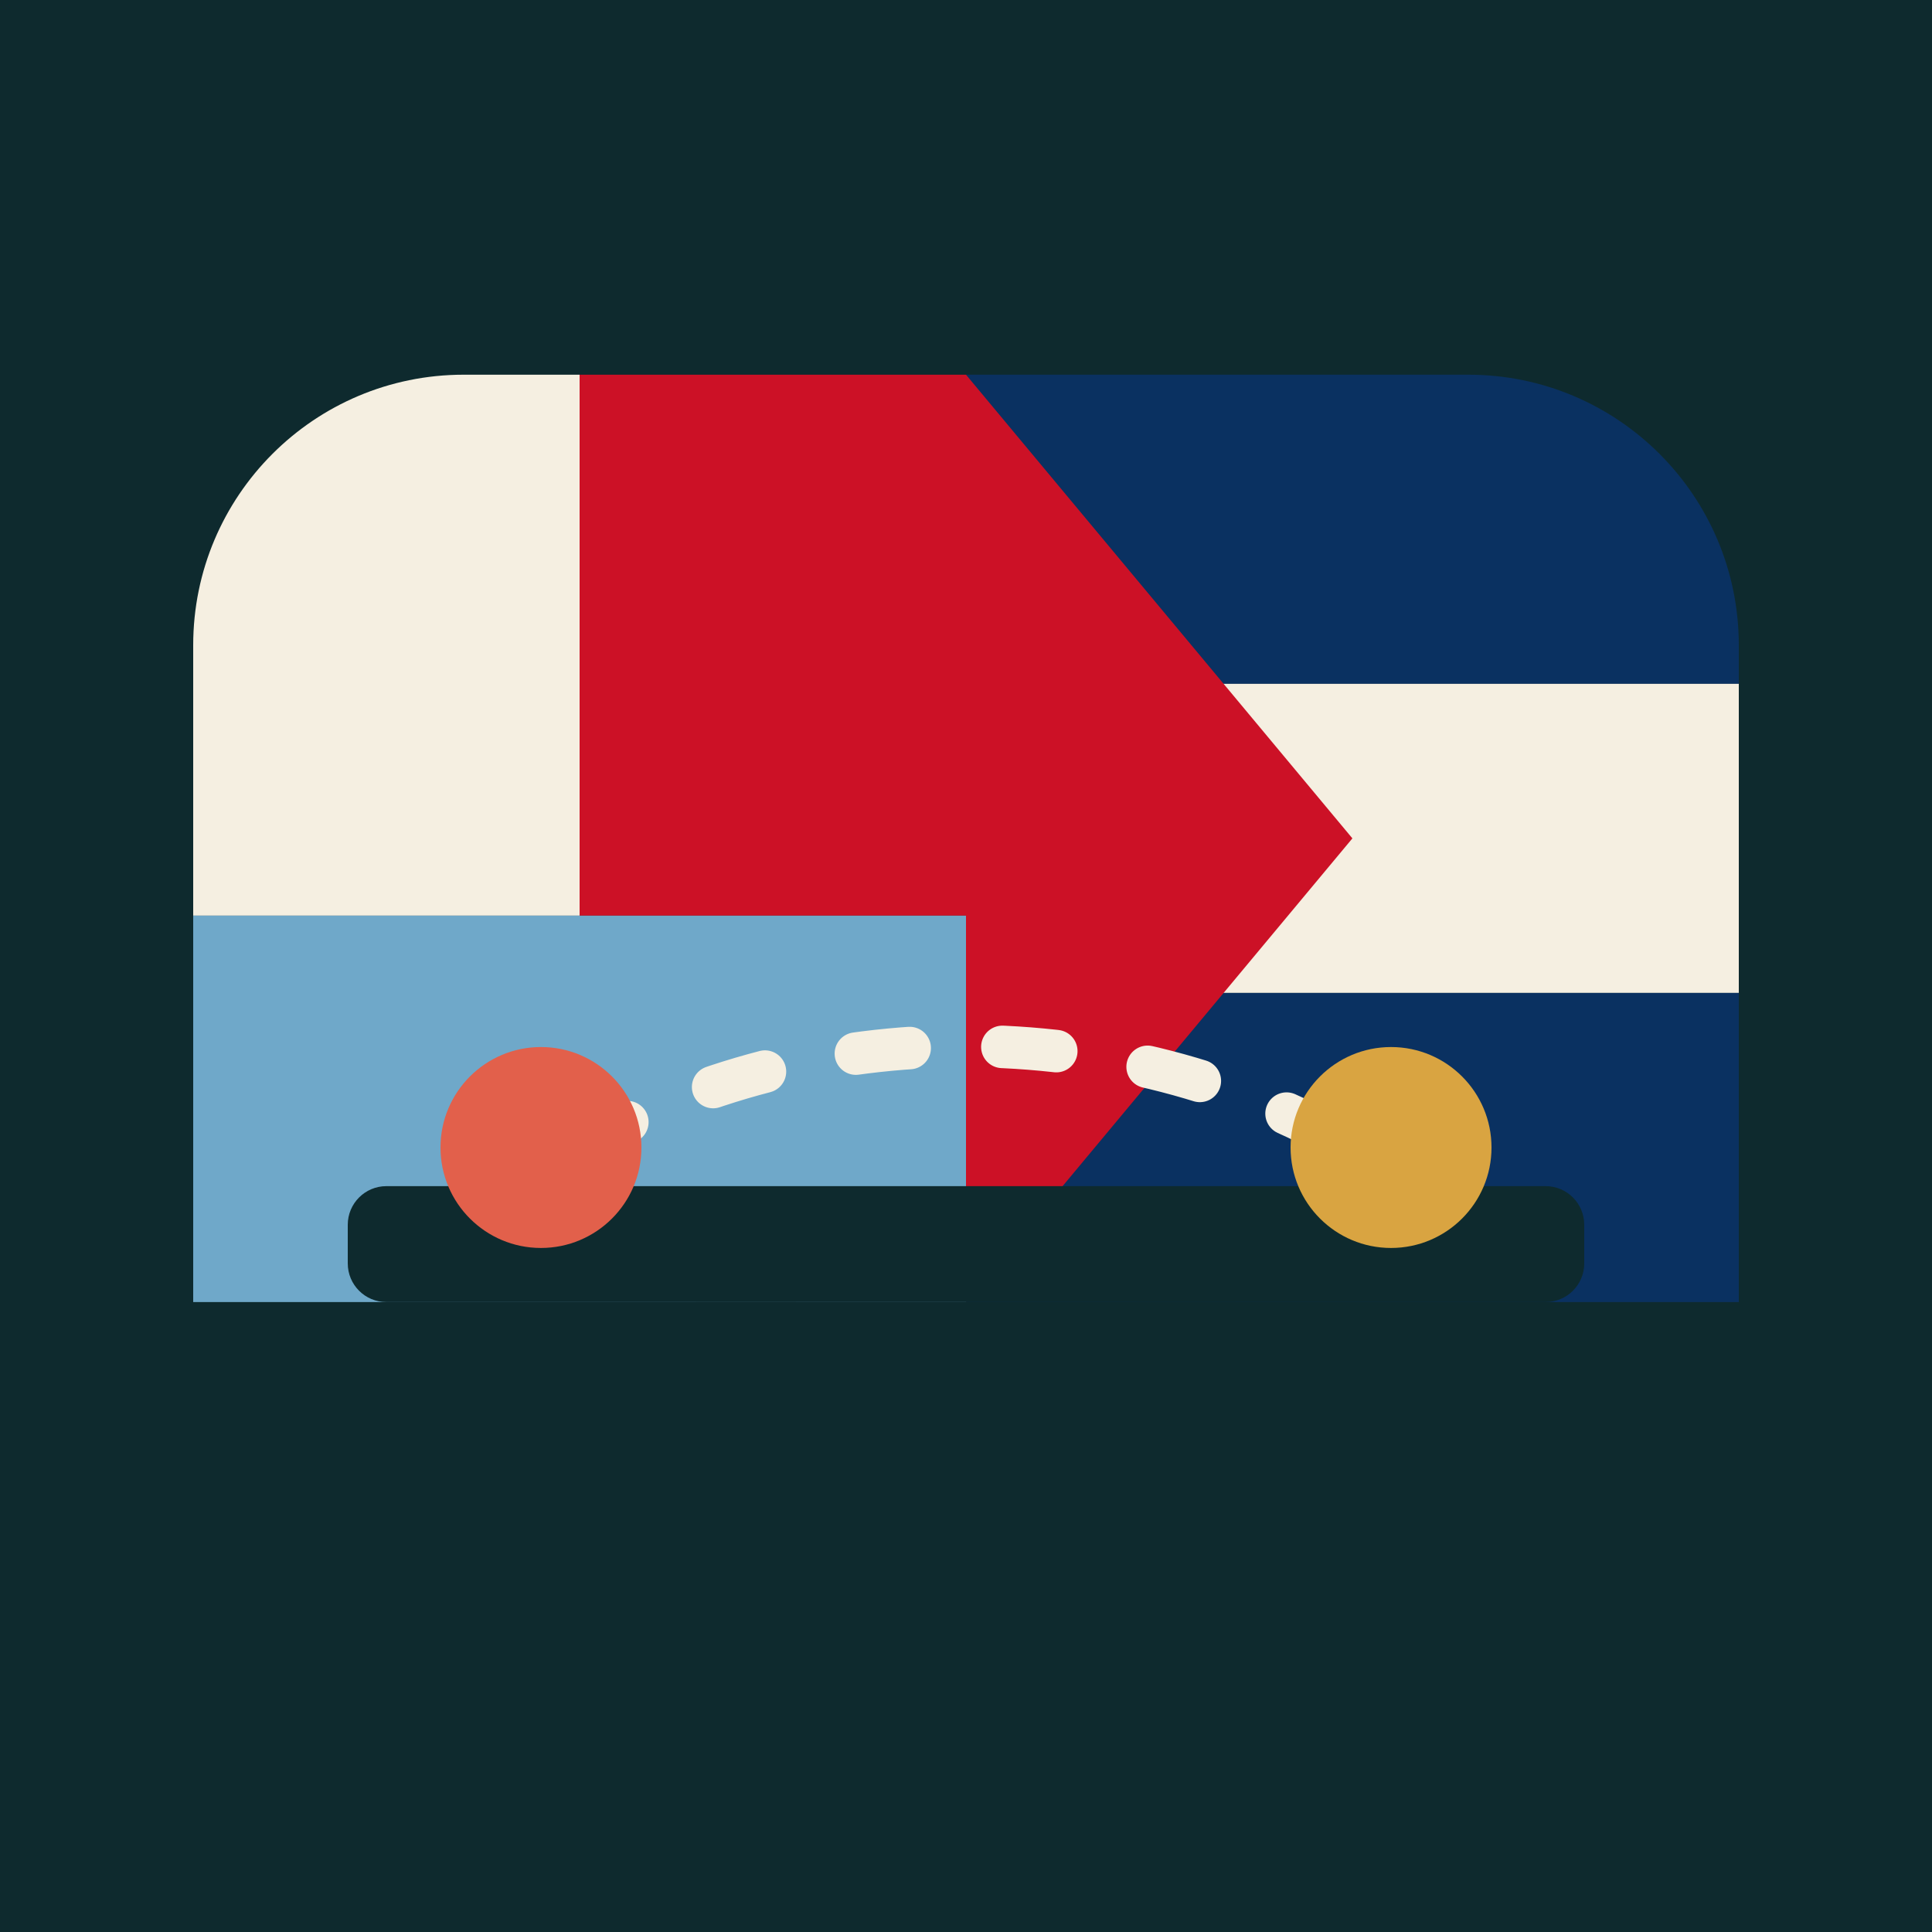
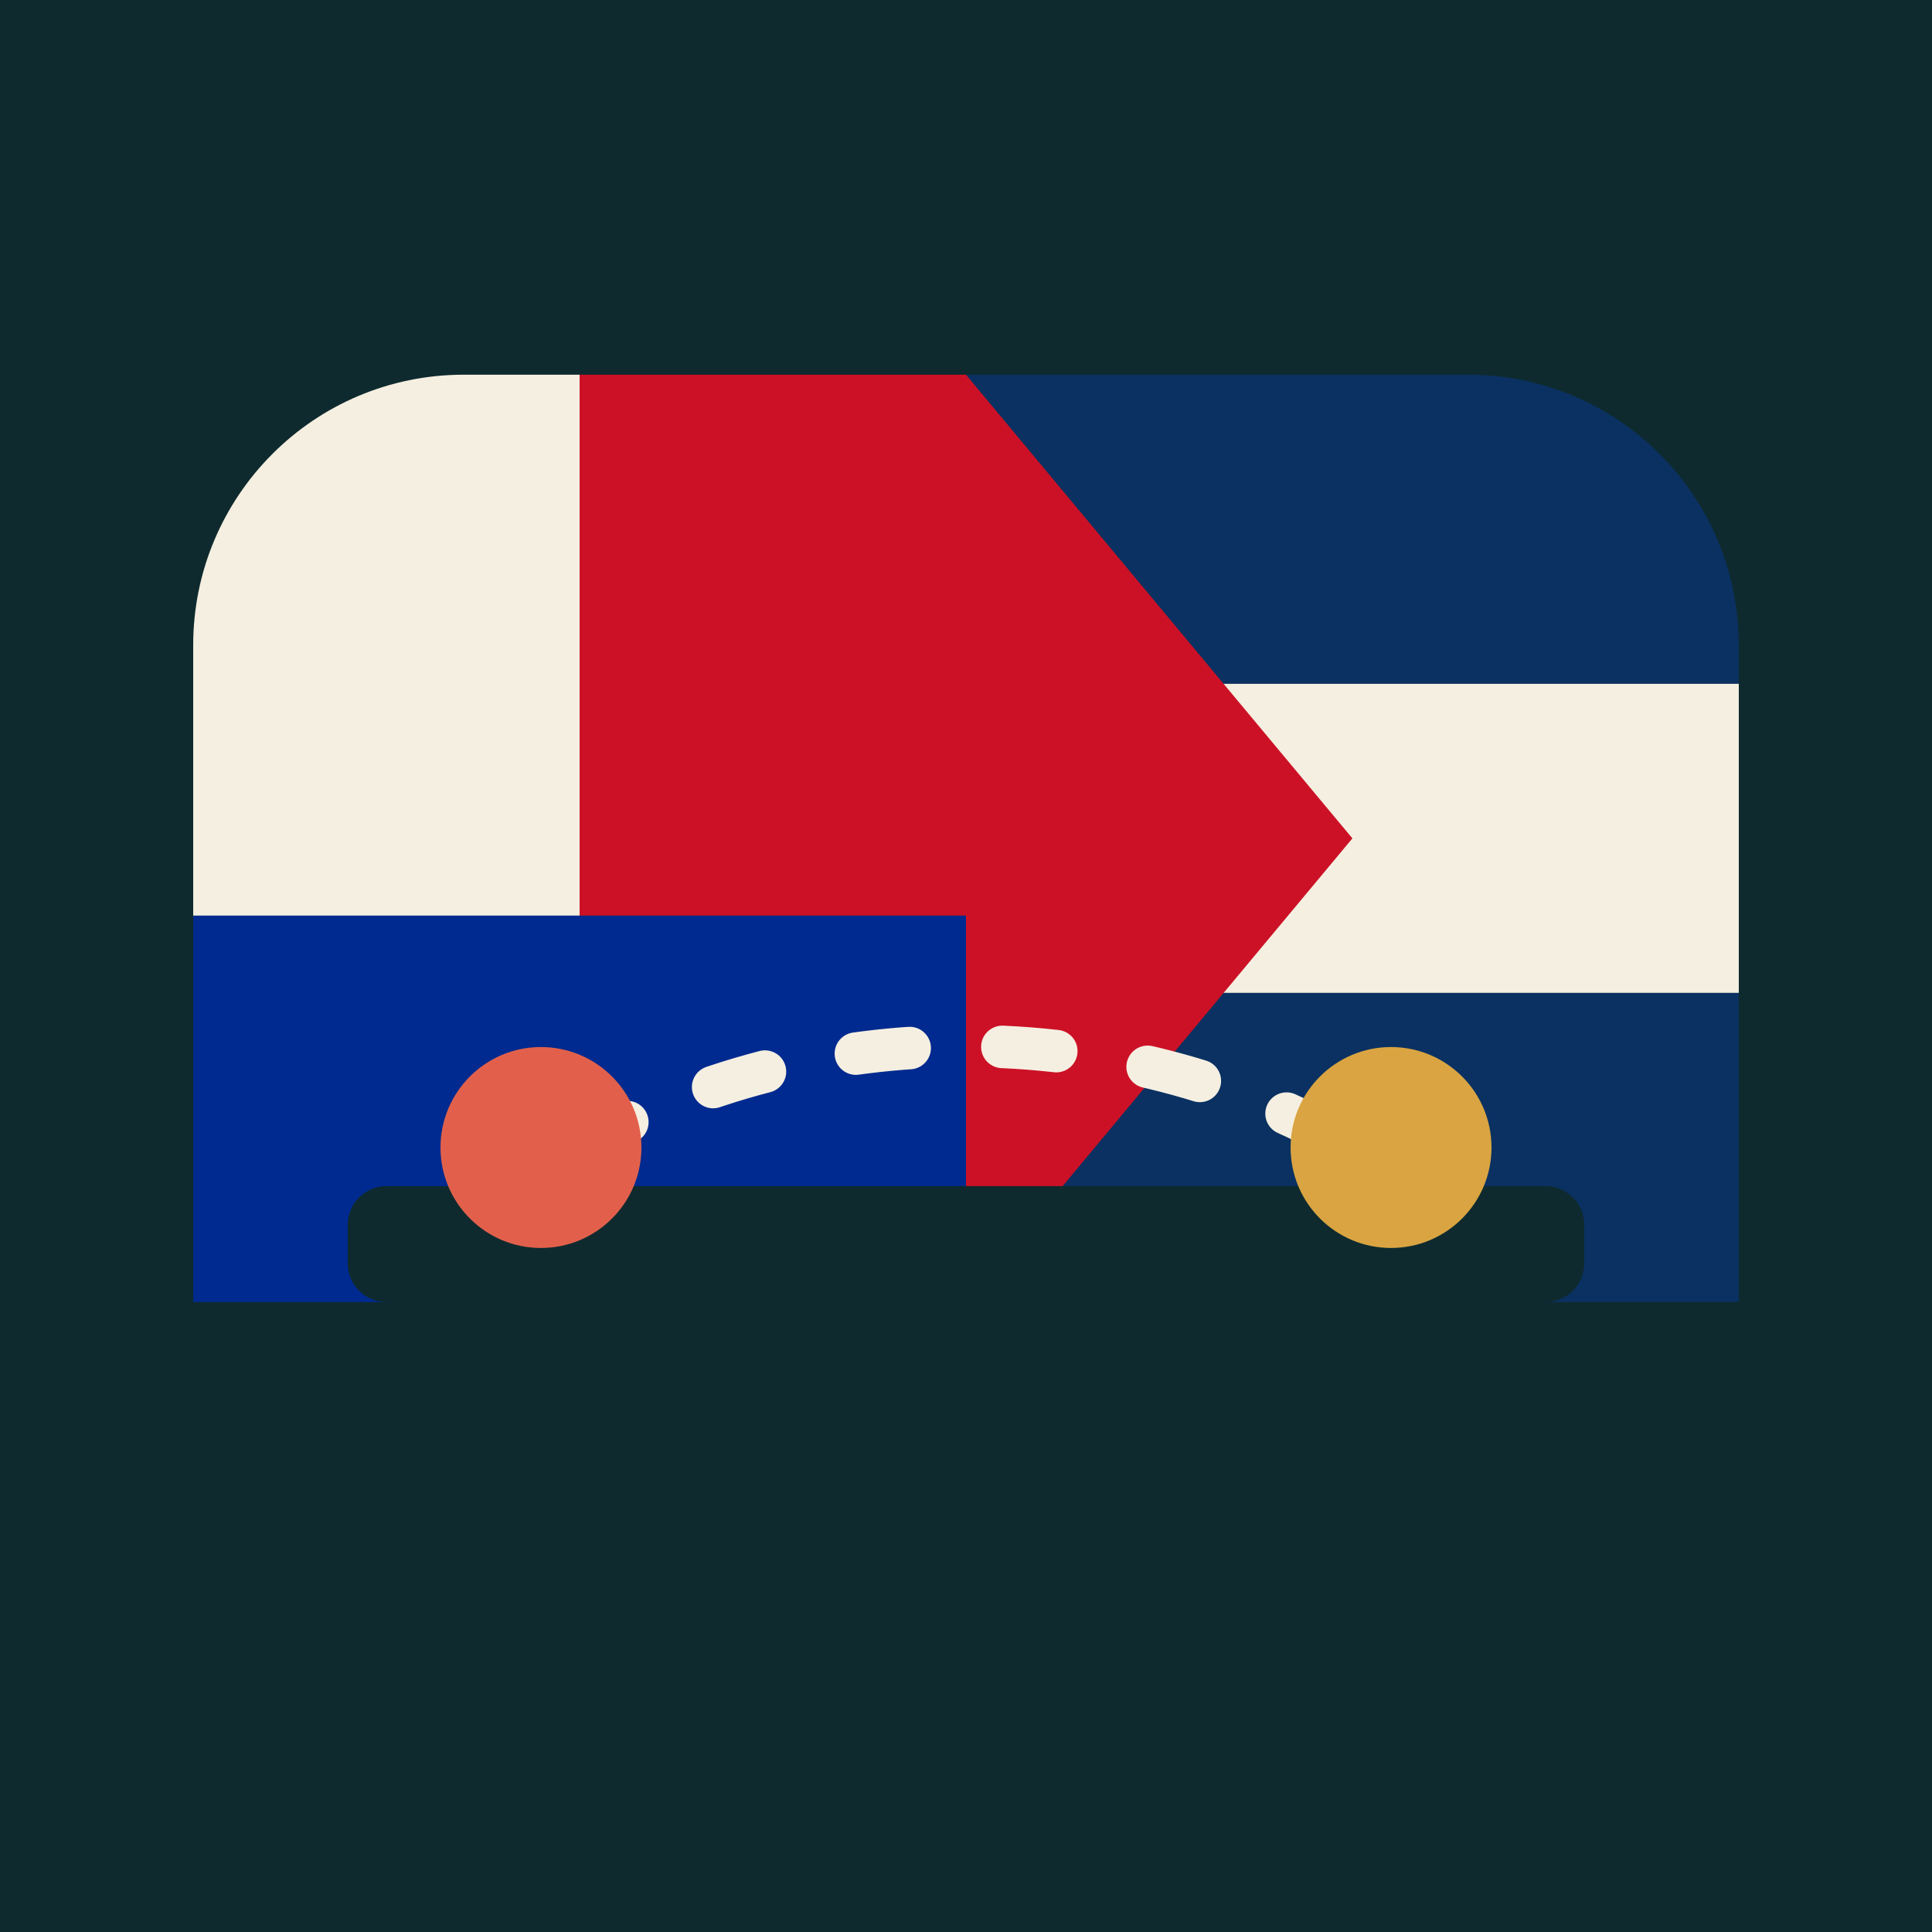
<svg xmlns="http://www.w3.org/2000/svg" viewBox="0 0 512 512" width="512" height="512" role="img" aria-label="Puentes">
  <rect width="512" height="512" fill="#0E2A2E" />
  <g transform="translate(51.2 99.3) scale(10.24)">
    <defs>
      <clipPath id="badge">
        <rect x="0" y="0" width="40" height="34" rx="7" />
      </clipPath>
    </defs>
    <g clip-path="url(#badge)">
      <rect x="0" y="0" width="10" height="14" fill="#F5EFE1" />
      <rect x="10" y="0" width="10" height="14" fill="#CC1126" />
-       <rect x="0" y="14" width="20" height="10" fill="#6FA8C9" />
+       <rect x="0" y="14" width="20" height="10" fill="#002A8F" />
      <rect x="20" y="0" width="20" height="8" fill="#0A3161" />
      <rect x="20" y="8" width="20" height="8" fill="#F5EFE1" />
      <rect x="20" y="16" width="20" height="8" fill="#0A3161" />
      <polygon points="20,0 20,24 30,12" fill="#CC1126" />
    </g>
    <rect x="13" y="24" width="2.6" height="7" fill="#0E2A2E" />
    <rect x="24.4" y="24" width="2.6" height="7" fill="#0E2A2E" />
    <rect x="4" y="21" width="32" height="3" rx="1" fill="#0E2A2E" />
    <path d="M10 20 C 16 16.5, 24 16.5, 30 20" stroke="#F5EFE1" stroke-width="1.1" stroke-dasharray="1.4 2.4" stroke-linecap="round" fill="none" />
    <circle cx="9" cy="20" r="2.6" fill="#E2604B" />
    <circle cx="31" cy="20" r="2.6" fill="#D9A441" />
  </g>
</svg>
